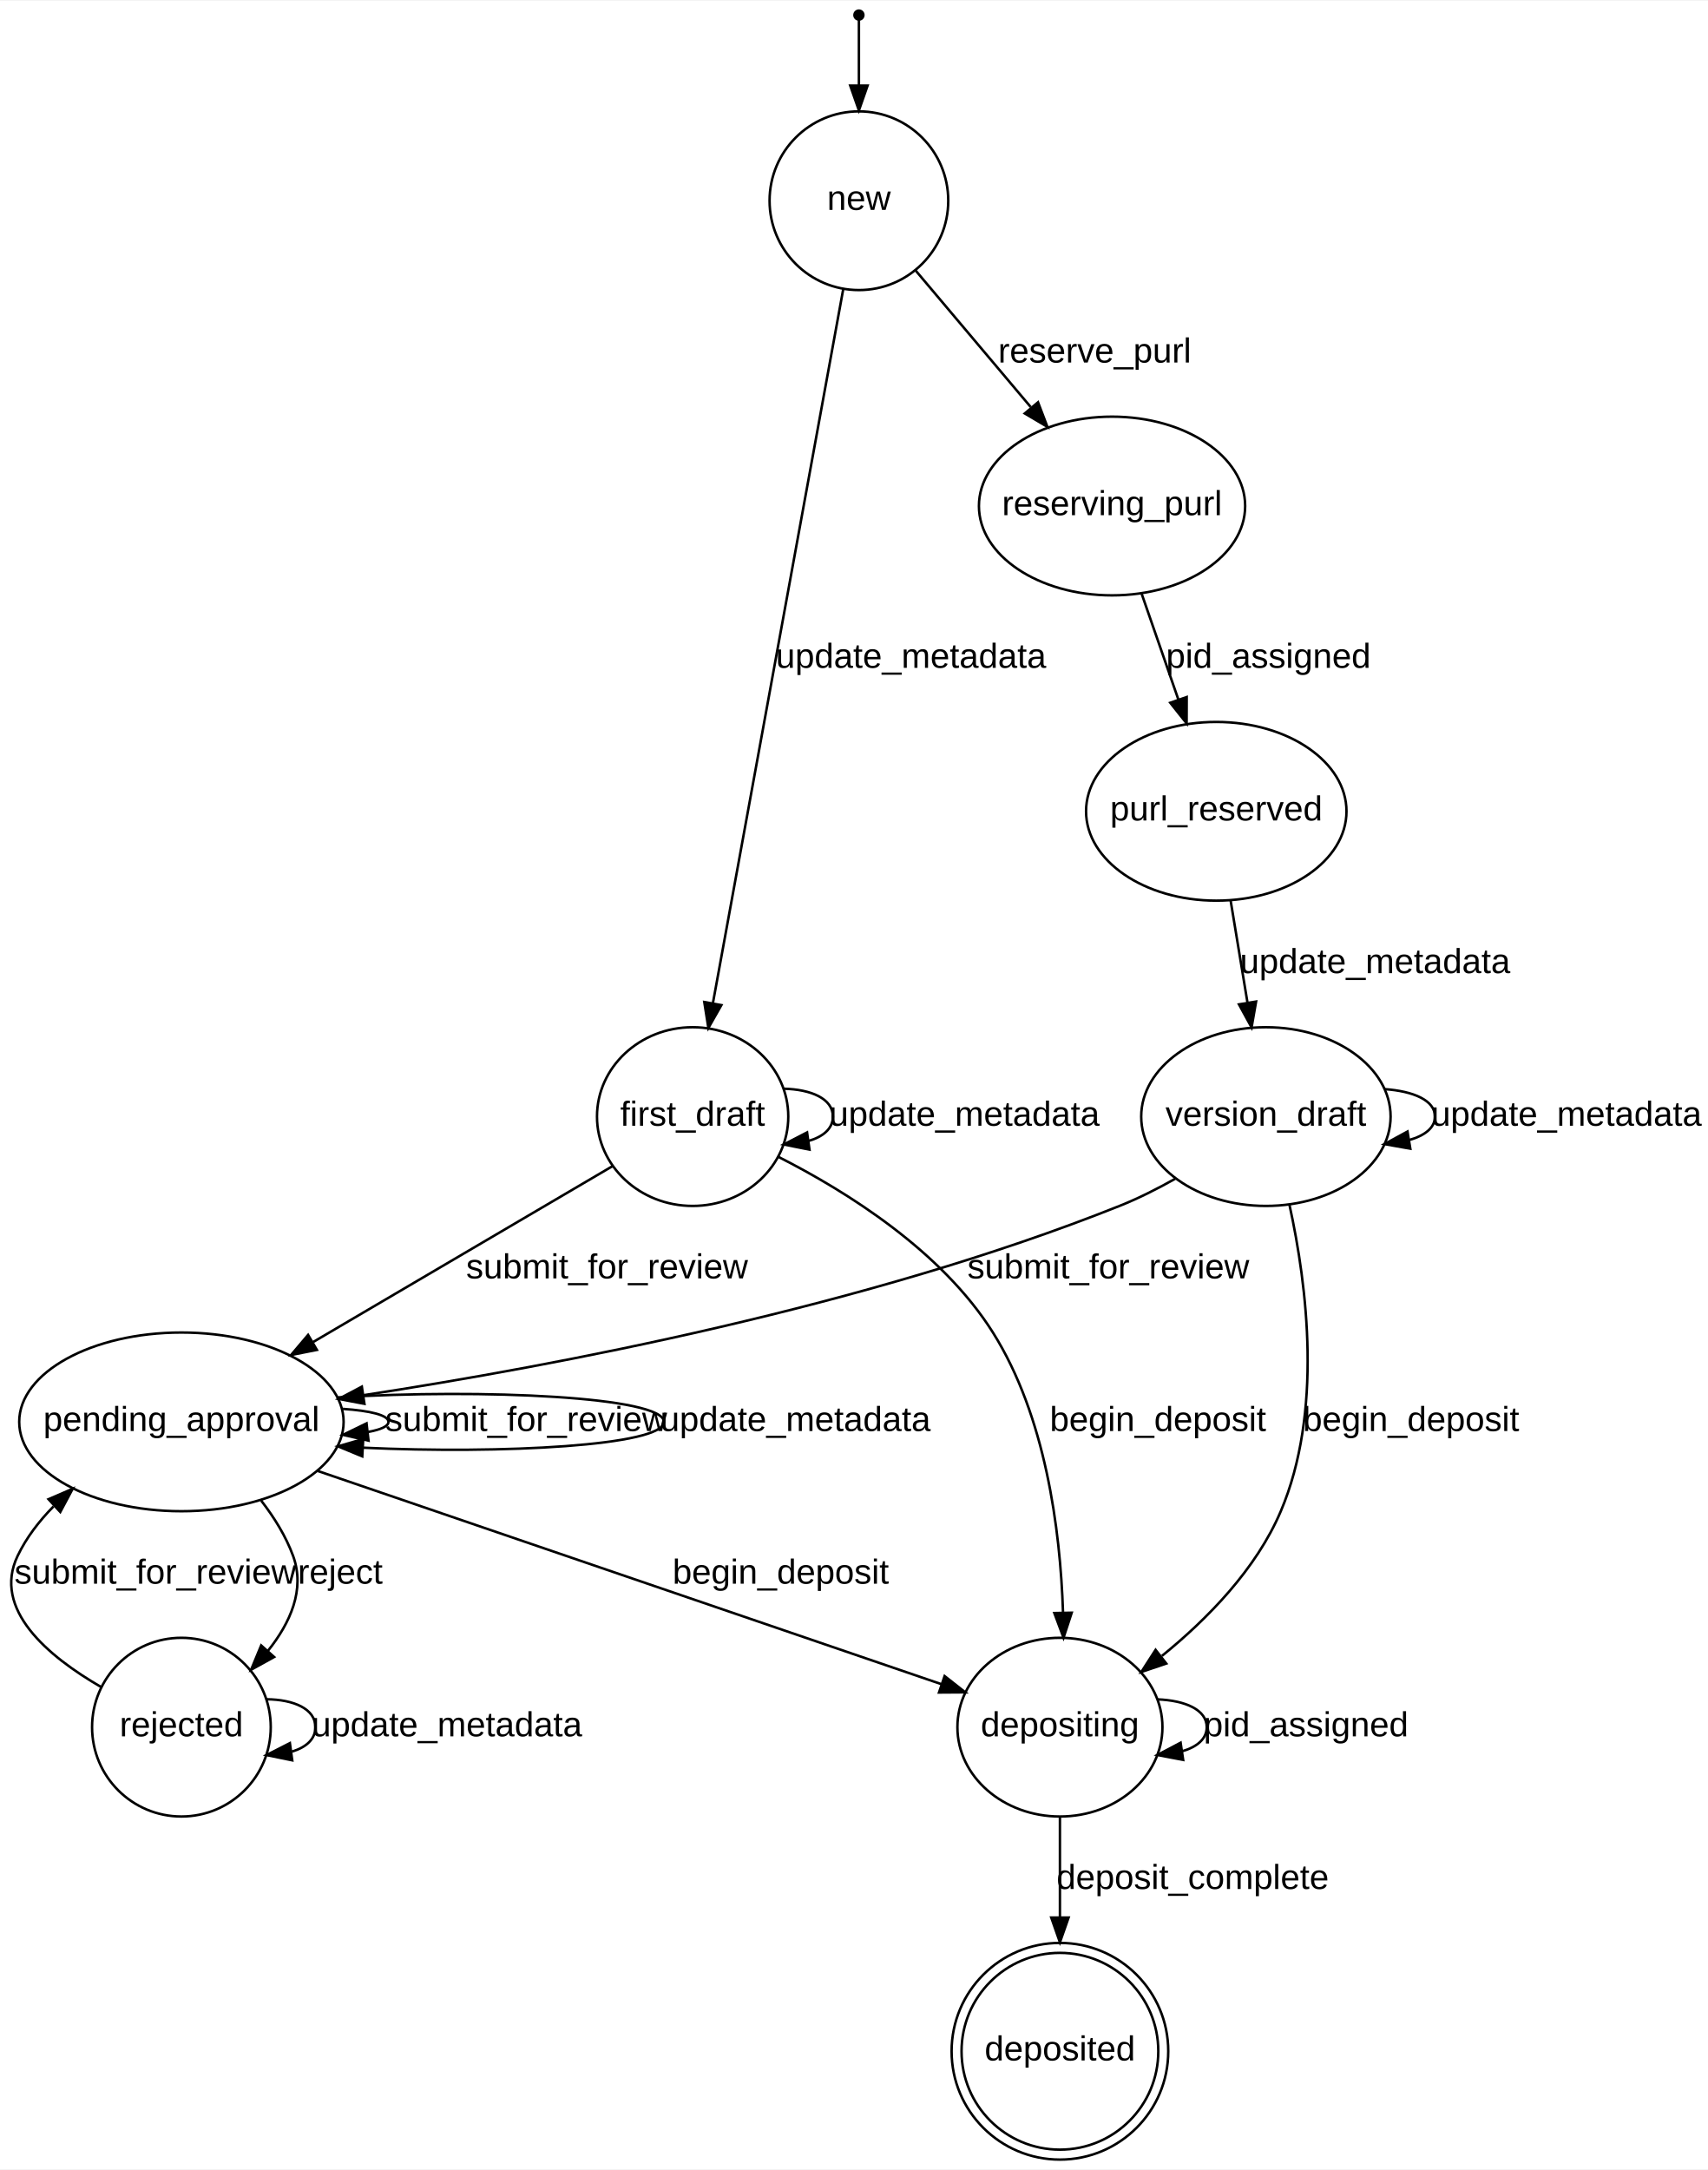
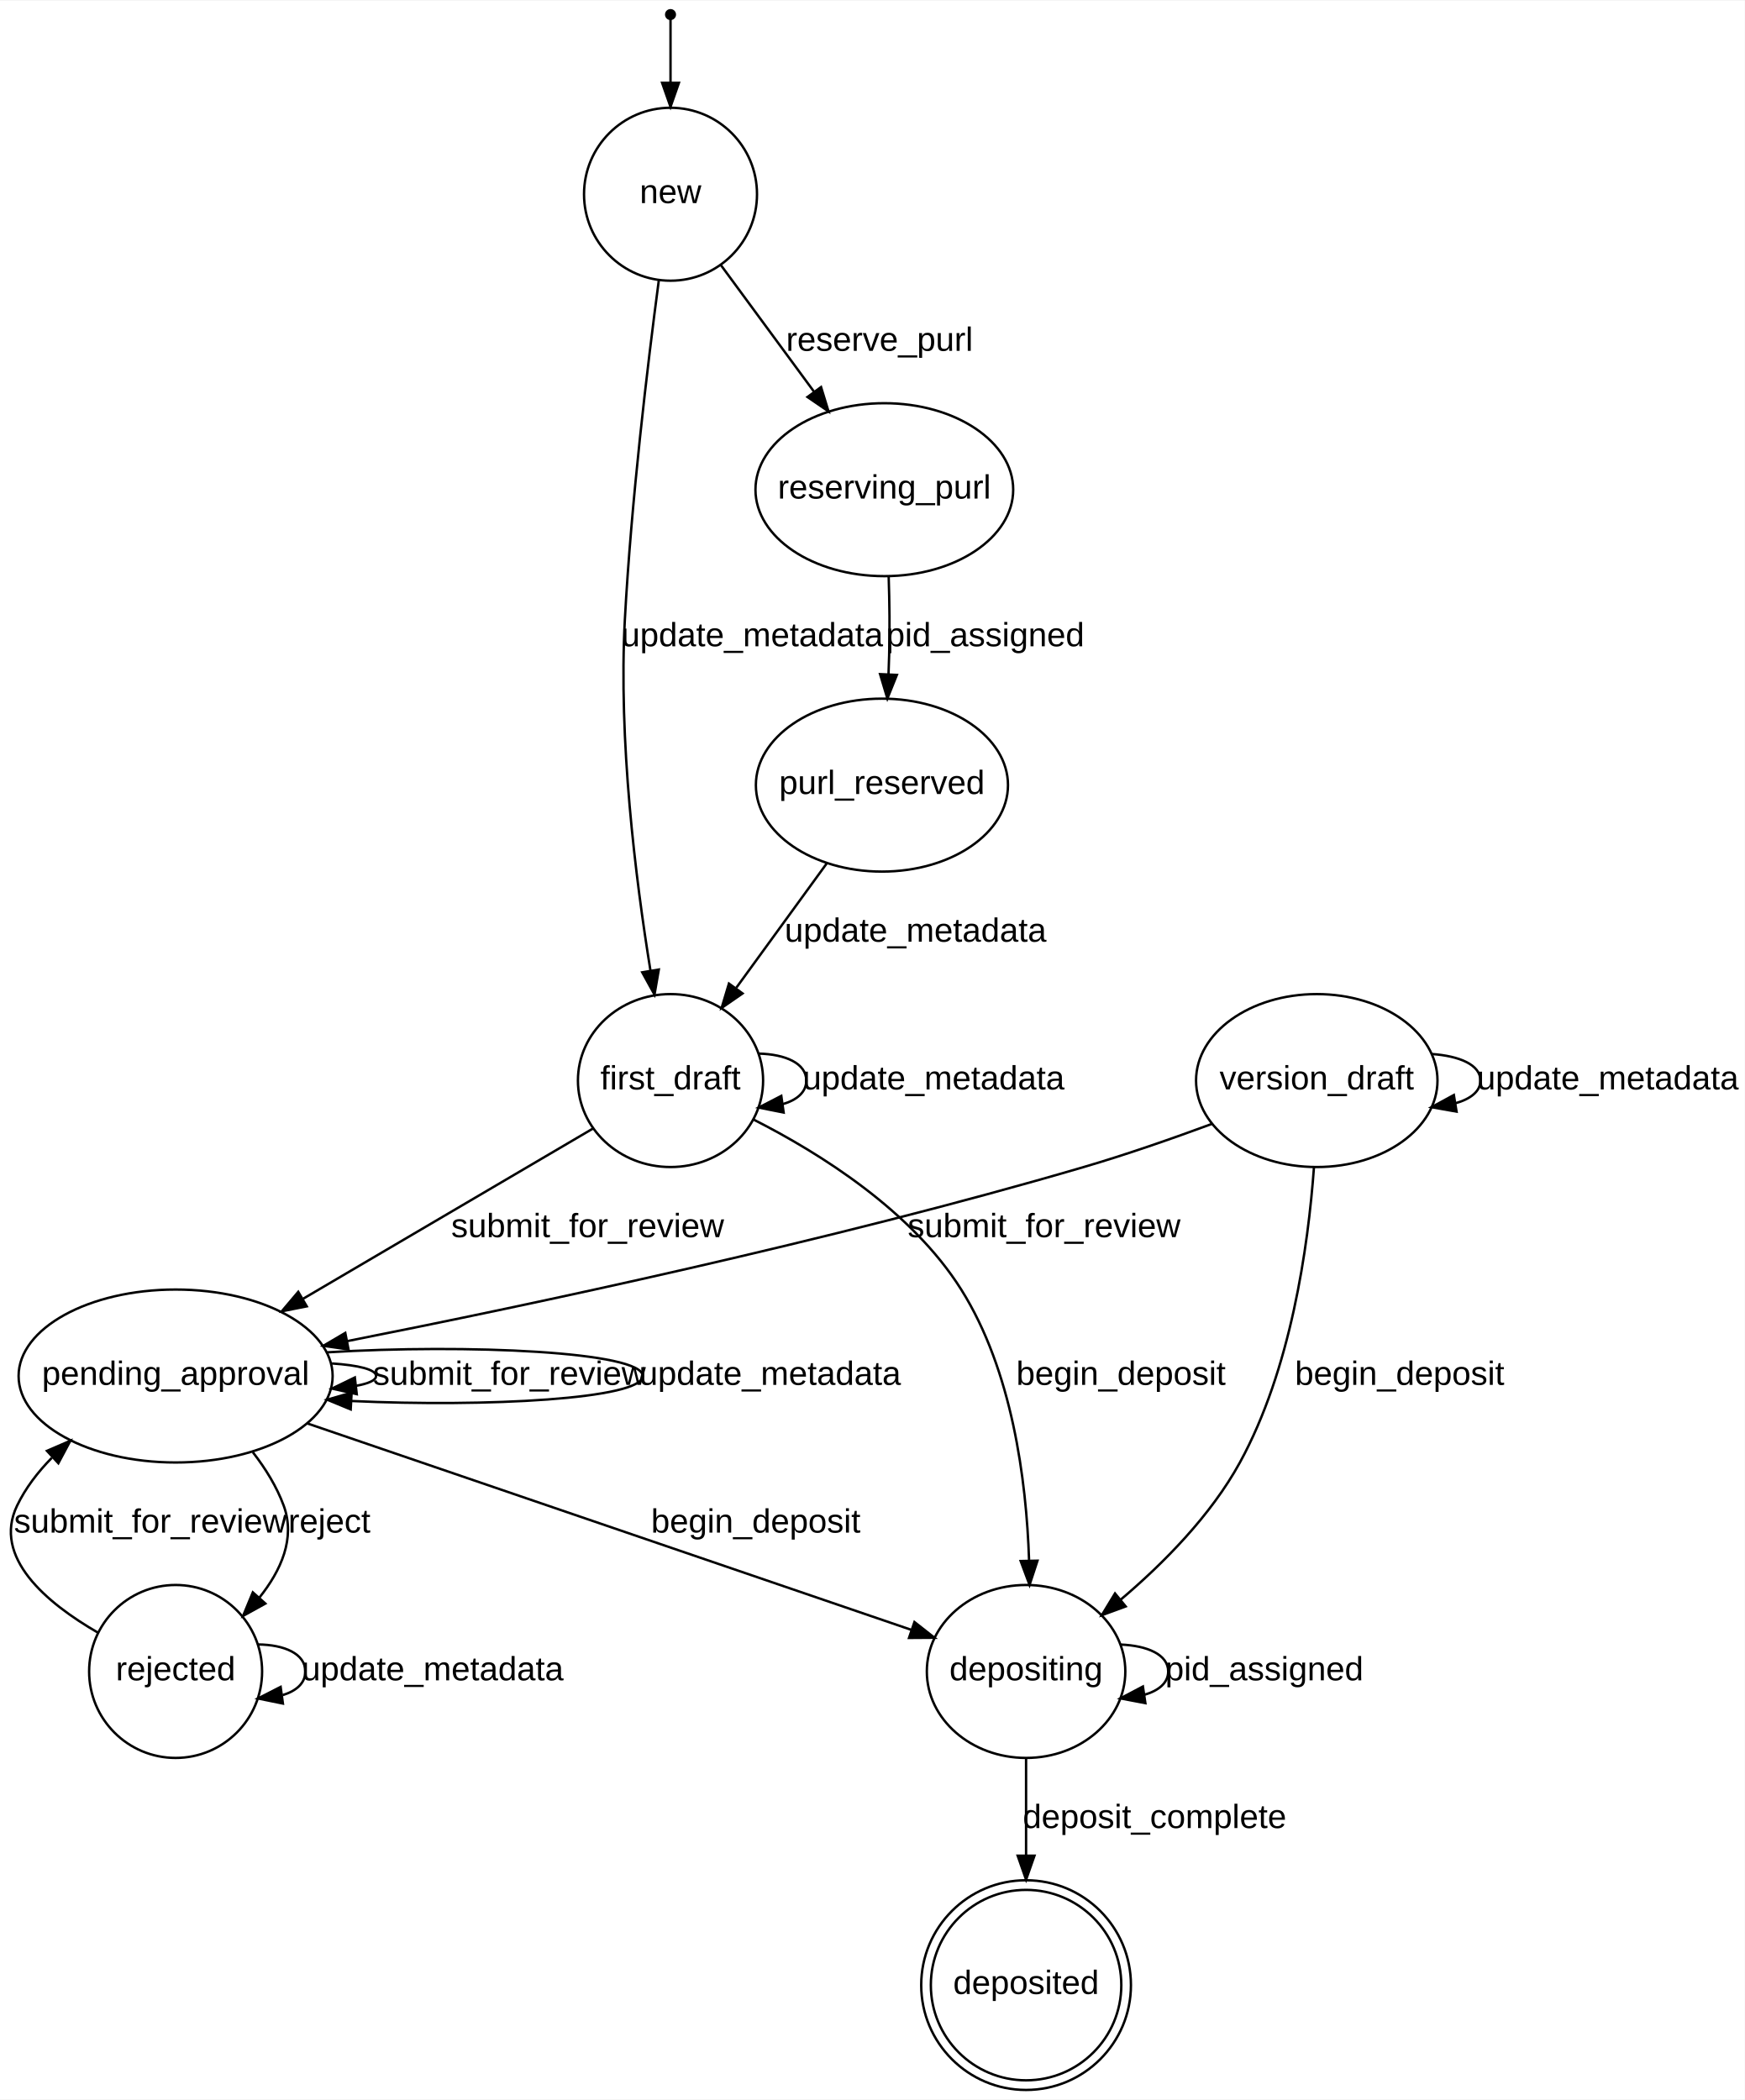
- <svg xmlns="http://www.w3.org/2000/svg" width="688pt" height="874pt" viewBox="0.00 0.00 688.23 873.75">
+ <svg xmlns="http://www.w3.org/2000/svg" width="726pt" height="874pt" viewBox="0.00 0.00 726.23 873.75">
  <g id="graph0" class="graph" transform="scale(1 1) rotate(0) translate(4 869.75)">
-     <polygon fill="white" stroke="transparent" points="-4,4 -4,-869.75 684.23,-869.75 684.23,4 -4,4" />
+     <polygon fill="white" stroke="transparent" points="-4,4 -4,-869.75 722.23,-869.75 722.23,4 -4,4" />
    <g id="node1" class="node">
-       <ellipse fill="none" stroke="black" cx="342.1" cy="-789.15" rx="36" ry="36" />
-       <text text-anchor="middle" x="342.1" y="-785.45" font-family="Arial" font-size="14.00">new</text>
+       <ellipse fill="none" stroke="black" cx="275.1" cy="-789.15" rx="36" ry="36" />
+       <text text-anchor="middle" x="275.1" y="-785.45" font-family="Arial" font-size="14.00">new</text>
    </g>
    <g id="node3" class="node">
      <ellipse fill="none" stroke="black" cx="275.1" cy="-420.15" rx="38.54" ry="36" />
      <text text-anchor="middle" x="275.1" y="-416.45" font-family="Arial" font-size="14.00">first_draft</text>
    </g>
    <g id="edge14" class="edge">
-       <path fill="none" stroke="black" d="M335.8,-753.62C323.6,-686.82 296.79,-539.94 283.26,-465.81" />
-       <polygon fill="black" stroke="black" points="286.68,-465.06 281.44,-455.85 279.79,-466.31 286.68,-465.06" />
-       <text text-anchor="middle" x="363.1" y="-600.95" font-family="Arial" font-size="14.00">update_metadata</text>
+       <path fill="none" stroke="black" d="M270.21,-753.17C265.51,-717.72 258.75,-661.25 256.1,-612.15 253.4,-561.9 260.5,-504.47 266.77,-465.82" />
+       <polygon fill="black" stroke="black" points="270.23,-466.37 268.43,-455.93 263.33,-465.21 270.23,-466.37" />
+       <text text-anchor="middle" x="309.1" y="-600.95" font-family="Arial" font-size="14.00">update_metadata</text>
    </g>
    <g id="node8" class="node">
-       <ellipse fill="none" stroke="black" cx="444.1" cy="-666.15" rx="53.64" ry="36" />
-       <text text-anchor="middle" x="444.1" y="-662.45" font-family="Arial" font-size="14.00">reserving_purl</text>
+       <ellipse fill="none" stroke="black" cx="364.1" cy="-666.15" rx="53.64" ry="36" />
+       <text text-anchor="middle" x="364.1" y="-662.45" font-family="Arial" font-size="14.00">reserving_purl</text>
    </g>
    <g id="edge13" class="edge">
-       <path fill="none" stroke="black" d="M364.99,-760.99C378.64,-744.8 396.2,-723.97 411.31,-706.05" />
-       <polygon fill="black" stroke="black" points="414.28,-707.95 418.05,-698.05 408.93,-703.44 414.28,-707.95" />
-       <text text-anchor="middle" x="437.1" y="-723.95" font-family="Arial" font-size="14.00">reserve_purl</text>
+       <path fill="none" stroke="black" d="M295.97,-759.78C307.54,-744.05 322.11,-724.24 334.8,-706.98" />
+       <polygon fill="black" stroke="black" points="337.76,-708.87 340.86,-698.74 332.12,-704.73 337.76,-708.87" />
+       <text text-anchor="middle" x="362.1" y="-723.95" font-family="Arial" font-size="14.00">reserve_purl</text>
    </g>
    <g id="node2" class="node">
-       <ellipse fill="black" stroke="black" cx="342.1" cy="-863.95" rx="1.8" ry="1.8" />
+       <ellipse fill="black" stroke="black" cx="275.1" cy="-863.95" rx="1.8" ry="1.8" />
    </g>
    <g id="edge1" class="edge">
-       <path fill="none" stroke="black" d="M342.1,-862.13C342.1,-859.12 342.1,-848.2 342.1,-835.74" />
-       <polygon fill="black" stroke="black" points="345.6,-835.53 342.1,-825.53 338.6,-835.53 345.6,-835.53" />
+       <path fill="none" stroke="black" d="M275.1,-862.13C275.1,-859.12 275.1,-848.2 275.1,-835.74" />
+       <polygon fill="black" stroke="black" points="278.6,-835.53 275.1,-825.53 271.6,-835.53 278.6,-835.53" />
    </g>
    <g id="edge15" class="edge">
      <path fill="none" stroke="black" d="M311.8,-431.38C322.92,-431.1 331.62,-427.35 331.62,-420.15 331.62,-415.3 327.7,-412.03 321.74,-410.31" />
      <polygon fill="black" stroke="black" points="322.19,-406.84 311.8,-408.91 321.21,-413.77 322.19,-406.84" />
      <text text-anchor="middle" x="384.62" y="-416.45" font-family="Arial" font-size="14.00">update_metadata</text>
    </g>
    <g id="node5" class="node">
      <ellipse fill="none" stroke="black" cx="69.1" cy="-297.15" rx="65.36" ry="36" />
      <text text-anchor="middle" x="69.1" y="-293.45" font-family="Arial" font-size="14.00">pending_approval</text>
    </g>
    <g id="edge8" class="edge">
      <path fill="none" stroke="black" d="M242.92,-400.24C210.65,-381.29 160.41,-351.78 122.23,-329.35" />
      <polygon fill="black" stroke="black" points="123.69,-326.15 113.3,-324.1 120.15,-332.19 123.69,-326.15" />
      <text text-anchor="middle" x="240.6" y="-354.95" font-family="Arial" font-size="14.00">submit_for_review</text>
    </g>
    <g id="node6" class="node">
      <ellipse fill="none" stroke="black" cx="423.1" cy="-174.15" rx="41.31" ry="36" />
      <text text-anchor="middle" x="423.1" y="-170.45" font-family="Arial" font-size="14.00">depositing</text>
    </g>
    <g id="edge2" class="edge">
      <path fill="none" stroke="black" d="M309.58,-403.96C337.53,-389.78 375.53,-365.88 396.1,-333.15 417.28,-299.45 423.22,-254.09 424.34,-220.61" />
      <polygon fill="black" stroke="black" points="427.85,-220.26 424.55,-210.19 420.85,-220.12 427.85,-220.26" />
      <text text-anchor="middle" x="462.6" y="-293.45" font-family="Arial" font-size="14.00">begin_deposit</text>
    </g>
    <g id="node4" class="node">
-       <ellipse fill="none" stroke="black" cx="506.1" cy="-420.15" rx="50.25" ry="36" />
-       <text text-anchor="middle" x="506.1" y="-416.45" font-family="Arial" font-size="14.00">version_draft</text>
+       <ellipse fill="none" stroke="black" cx="544.1" cy="-420.15" rx="50.25" ry="36" />
+       <text text-anchor="middle" x="544.1" y="-416.45" font-family="Arial" font-size="14.00">version_draft</text>
    </g>
    <g id="edge16" class="edge">
-       <path fill="none" stroke="black" d="M553.86,-431.22C565.54,-430.4 574.23,-426.71 574.23,-420.15 574.23,-415.64 570.12,-412.48 563.76,-410.68" />
-       <polygon fill="black" stroke="black" points="564.29,-407.22 553.86,-409.07 563.16,-414.13 564.29,-407.22" />
-       <text text-anchor="middle" x="627.23" y="-416.45" font-family="Arial" font-size="14.00">update_metadata</text>
+       <path fill="none" stroke="black" d="M591.86,-431.22C603.54,-430.4 612.23,-426.71 612.23,-420.15 612.23,-415.64 608.12,-412.48 601.76,-410.68" />
+       <polygon fill="black" stroke="black" points="602.29,-407.22 591.86,-409.07 601.16,-414.13 602.29,-407.22" />
+       <text text-anchor="middle" x="665.23" y="-416.45" font-family="Arial" font-size="14.00">update_metadata</text>
    </g>
    <g id="edge9" class="edge">
-       <path fill="none" stroke="black" d="M469.55,-395.1C462.31,-391.02 454.63,-387.15 447.1,-384.15 345.4,-343.58 220.29,-319.84 142.61,-307.92" />
-       <polygon fill="black" stroke="black" points="142.85,-304.42 132.44,-306.39 141.81,-311.34 142.85,-304.42" />
-       <text text-anchor="middle" x="442.6" y="-354.95" font-family="Arial" font-size="14.00">submit_for_review</text>
+       <path fill="none" stroke="black" d="M500.54,-402.14C483.96,-396.01 464.8,-389.33 447.1,-384.15 341.71,-353.27 217.1,-326.82 140.59,-311.69" />
+       <polygon fill="black" stroke="black" points="141.07,-308.22 130.58,-309.72 139.72,-315.09 141.07,-308.22" />
+       <text text-anchor="middle" x="430.6" y="-354.95" font-family="Arial" font-size="14.00">submit_for_review</text>
    </g>
    <g id="edge3" class="edge">
-       <path fill="none" stroke="black" d="M515.58,-384.65C522.83,-351.58 528.99,-300.95 512.1,-261.15 502.21,-237.82 482.54,-217.73 464.2,-202.85" />
-       <polygon fill="black" stroke="black" points="465.95,-199.78 455.91,-196.39 461.65,-205.3 465.95,-199.78" />
-       <text text-anchor="middle" x="564.6" y="-293.45" font-family="Arial" font-size="14.00">begin_deposit</text>
+       <path fill="none" stroke="black" d="M542.94,-384.14C540.51,-350.7 533.28,-299.81 512.1,-261.15 500.02,-239.09 480.37,-219.22 462.61,-204.15" />
+       <polygon fill="black" stroke="black" points="464.56,-201.22 454.62,-197.57 460.12,-206.63 464.56,-201.22" />
+       <text text-anchor="middle" x="578.6" y="-293.45" font-family="Arial" font-size="14.00">begin_deposit</text>
    </g>
    <g id="edge11" class="edge">
      <path fill="none" stroke="black" d="M134.17,-302.38C145.03,-301.64 152.53,-299.9 152.53,-297.15 152.53,-295.38 149.45,-294.03 144.38,-293.1" />
      <polygon fill="black" stroke="black" points="144.5,-289.59 134.17,-291.92 143.7,-296.54 144.5,-289.59" />
      <text text-anchor="middle" x="208.03" y="-293.45" font-family="Arial" font-size="14.00">submit_for_review</text>
    </g>
    <g id="edge17" class="edge">
      <path fill="none" stroke="black" d="M132.18,-307.01C190.18,-310.57 263.53,-307.28 263.53,-297.15 263.53,-287.58 198.25,-284.12 142.17,-286.75" />
      <polygon fill="black" stroke="black" points="141.98,-283.25 132.18,-287.29 142.36,-290.24 141.98,-283.25" />
      <text text-anchor="middle" x="316.53" y="-293.45" font-family="Arial" font-size="14.00">update_metadata</text>
    </g>
    <g id="edge4" class="edge">
      <path fill="none" stroke="black" d="M124.03,-277.37C192.93,-253.82 309.95,-213.82 375.31,-191.48" />
      <polygon fill="black" stroke="black" points="376.63,-194.73 384.96,-188.18 374.37,-188.11 376.63,-194.73" />
      <text text-anchor="middle" x="310.6" y="-231.95" font-family="Arial" font-size="14.00">begin_deposit</text>
    </g>
    <g id="node10" class="node">
      <ellipse fill="none" stroke="black" cx="69.1" cy="-174.15" rx="36" ry="36" />
      <text text-anchor="middle" x="69.1" y="-170.45" font-family="Arial" font-size="14.00">rejected</text>
    </g>
    <g id="edge12" class="edge">
      <path fill="none" stroke="black" d="M101.24,-265.43C106.51,-258.64 111.19,-251.08 114.1,-243.15 119.06,-229.65 113,-216.16 103.89,-204.8" />
      <polygon fill="black" stroke="black" points="106.46,-202.42 97.19,-197.29 101.24,-207.08 106.46,-202.42" />
      <text text-anchor="middle" x="133.1" y="-231.95" font-family="Arial" font-size="14.00">reject</text>
    </g>
    <g id="edge7" class="edge">
      <path fill="none" stroke="black" d="M462.36,-185.35C473.59,-184.91 482.26,-181.18 482.26,-174.15 482.26,-169.42 478.35,-166.19 472.37,-164.44" />
      <polygon fill="black" stroke="black" points="472.76,-160.96 462.36,-162.94 471.73,-167.88 472.76,-160.96" />
      <text text-anchor="middle" x="522.26" y="-170.45" font-family="Arial" font-size="14.00">pid_assigned</text>
    </g>
    <g id="node7" class="node">
      <ellipse fill="none" stroke="black" cx="423.1" cy="-43.57" rx="39.64" ry="39.64" />
      <ellipse fill="none" stroke="black" cx="423.1" cy="-43.57" rx="43.65" ry="43.65" />
      <text text-anchor="middle" x="423.1" y="-39.87" font-family="Arial" font-size="14.00">deposited</text>
    </g>
    <g id="edge5" class="edge">
      <path fill="none" stroke="black" d="M423.1,-138.01C423.1,-125.57 423.1,-111.28 423.1,-97.68" />
      <polygon fill="black" stroke="black" points="426.6,-97.45 423.1,-87.45 419.6,-97.45 426.6,-97.45" />
      <text text-anchor="middle" x="476.6" y="-108.95" font-family="Arial" font-size="14.00">deposit_complete</text>
    </g>
    <g id="node9" class="node">
-       <ellipse fill="none" stroke="black" cx="486.1" cy="-543.15" rx="52.47" ry="36" />
-       <text text-anchor="middle" x="486.1" y="-539.45" font-family="Arial" font-size="14.00">purl_reserved</text>
+       <ellipse fill="none" stroke="black" cx="363.1" cy="-543.15" rx="52.47" ry="36" />
+       <text text-anchor="middle" x="363.1" y="-539.45" font-family="Arial" font-size="14.00">purl_reserved</text>
    </g>
    <g id="edge6" class="edge">
-       <path fill="none" stroke="black" d="M456.03,-630.8C460.64,-617.51 465.97,-602.15 470.86,-588.08" />
-       <polygon fill="black" stroke="black" points="474.18,-589.18 474.15,-578.58 467.56,-586.88 474.18,-589.18" />
-       <text text-anchor="middle" x="507.1" y="-600.95" font-family="Arial" font-size="14.00">pid_assigned</text>
+       <path fill="none" stroke="black" d="M365.91,-629.85C366.25,-619.33 366.4,-607.77 366.1,-597.15 366.03,-594.61 365.94,-592 365.84,-589.37" />
+       <polygon fill="black" stroke="black" points="369.32,-589.03 365.37,-579.2 362.33,-589.35 369.32,-589.03" />
+       <text text-anchor="middle" x="406.1" y="-600.95" font-family="Arial" font-size="14.00">pid_assigned</text>
    </g>
    <g id="edge19" class="edge">
-       <path fill="none" stroke="black" d="M491.89,-507.15C494,-494.36 496.42,-479.7 498.66,-466.16" />
-       <polygon fill="black" stroke="black" points="502.15,-466.5 500.33,-456.07 495.25,-465.36 502.15,-466.5" />
-       <text text-anchor="middle" x="550.1" y="-477.95" font-family="Arial" font-size="14.00">update_metadata</text>
+       <path fill="none" stroke="black" d="M340.21,-510.67C328.68,-494.81 314.6,-475.46 302.5,-458.81" />
+       <polygon fill="black" stroke="black" points="305.08,-456.42 296.37,-450.39 299.42,-460.53 305.08,-456.42" />
+       <text text-anchor="middle" x="377.1" y="-477.95" font-family="Arial" font-size="14.00">update_metadata</text>
    </g>
    <g id="edge10" class="edge">
      <path fill="none" stroke="black" d="M36.82,-190.28C15.33,-202.68 -7.21,-221.64 3.1,-243.15 6.63,-250.51 11.74,-257.17 17.57,-263.09" />
      <polygon fill="black" stroke="black" points="15.55,-265.99 25.28,-270.19 20.29,-260.84 15.55,-265.99" />
      <text text-anchor="middle" x="58.6" y="-231.95" font-family="Arial" font-size="14.00">submit_for_review</text>
    </g>
    <g id="edge18" class="edge">
      <path fill="none" stroke="black" d="M103.38,-185.39C114.38,-185.28 123.1,-181.53 123.1,-174.15 123.1,-169.3 119.35,-166.02 113.66,-164.31" />
      <polygon fill="black" stroke="black" points="113.76,-160.79 103.38,-162.9 112.81,-167.72 113.76,-160.79" />
      <text text-anchor="middle" x="176.1" y="-170.45" font-family="Arial" font-size="14.00">update_metadata</text>
    </g>
  </g>
</svg>
